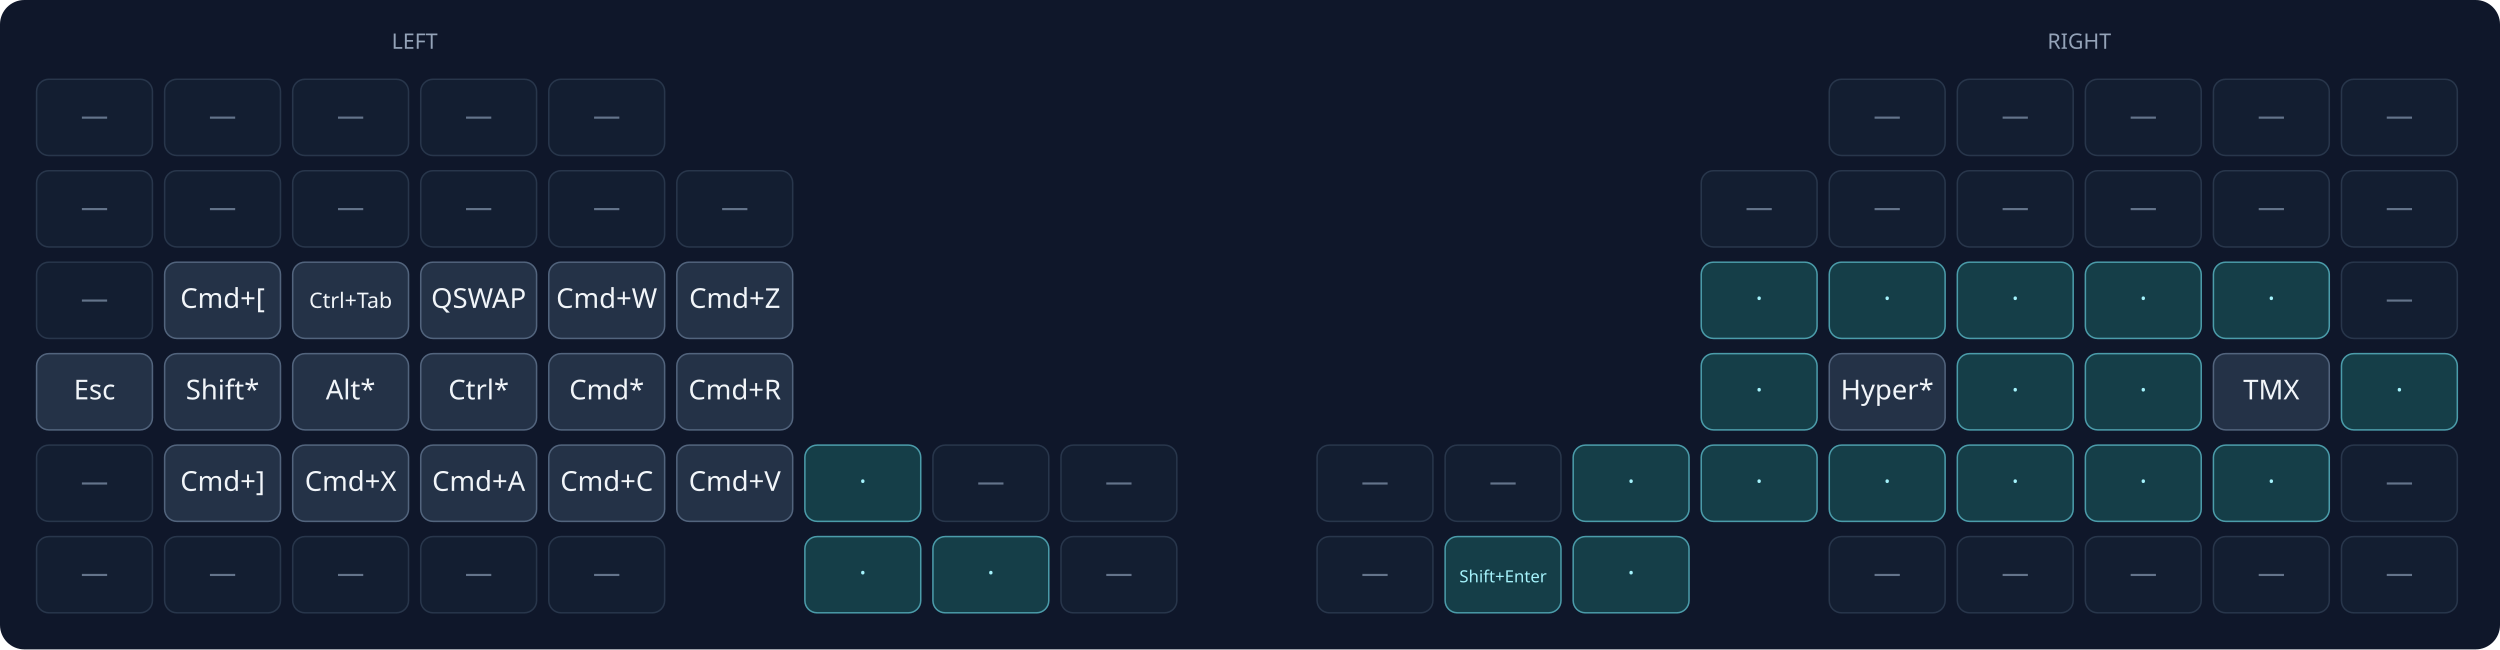
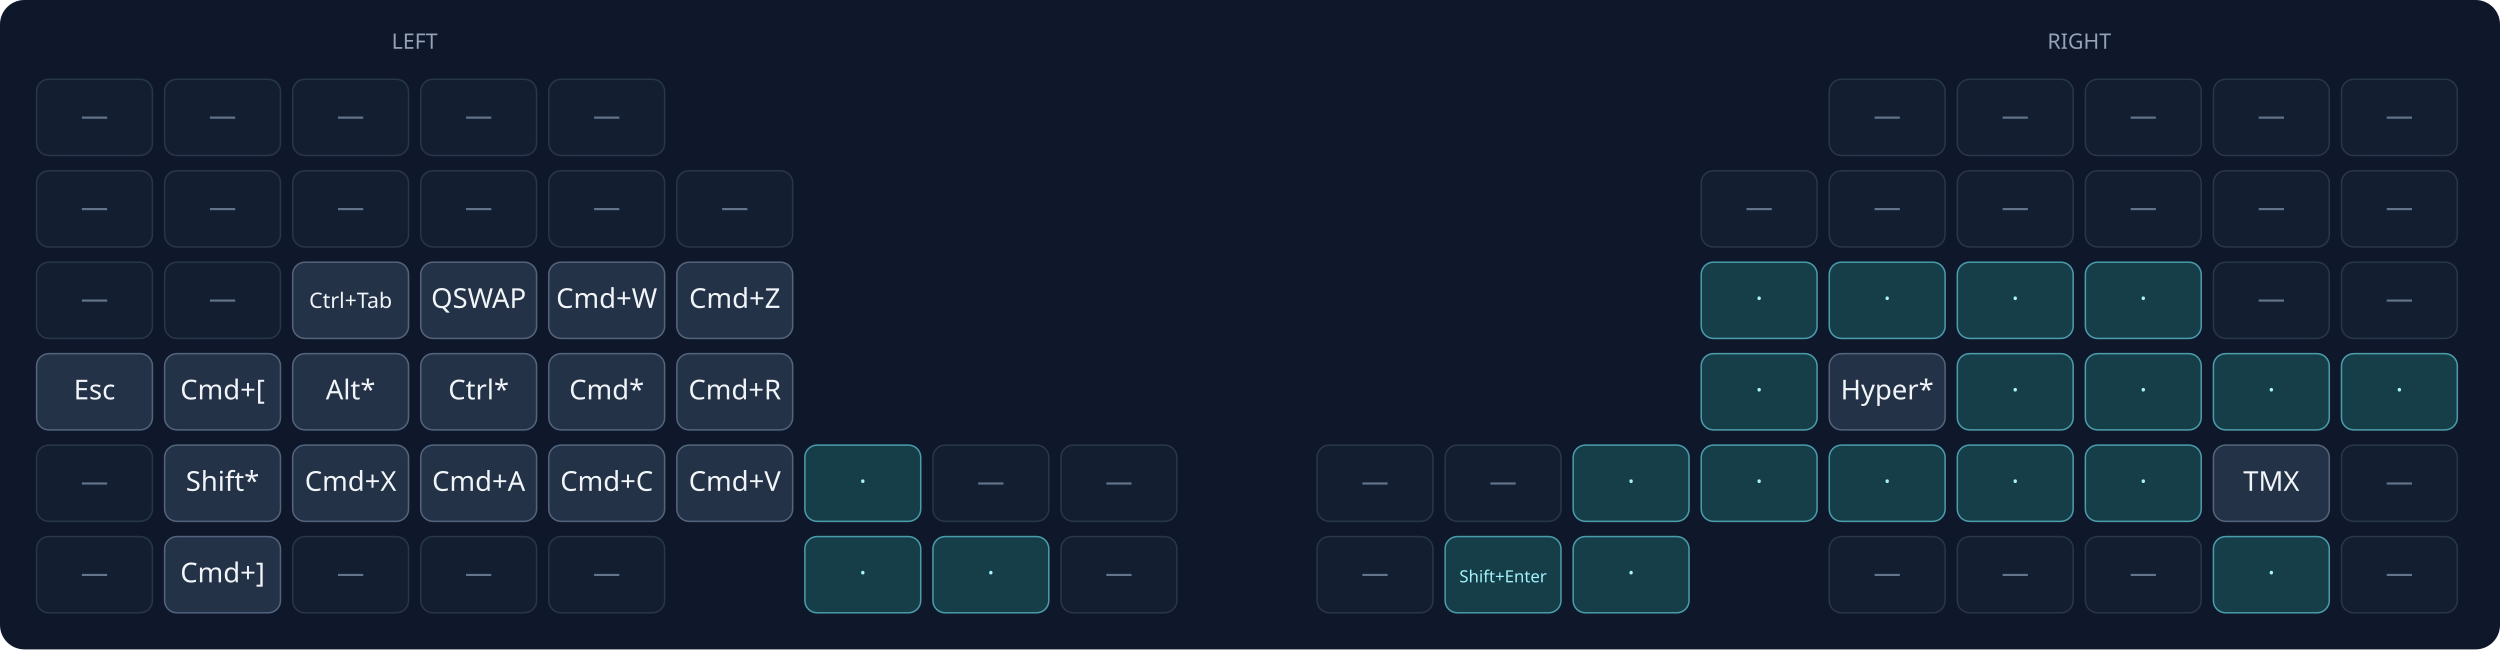
<svg xmlns="http://www.w3.org/2000/svg" width="1640" height="426" viewBox="0 0 1640 426" role="img" aria-labelledby="title desc">
  <rect width="1640" height="426" rx="16" fill="#0f172a" />
  <g font-family="system-ui, sans-serif" text-anchor="middle">
    <text x="272" y="32" fill="#94a3b8" font-size="14">LEFT</text>
    <text x="1364" y="32" fill="#94a3b8" font-size="14">RIGHT</text>
    <g data-position="0" data-binding="&amp;none">
      <rect x="24" y="52" width="76" height="50" rx="8" fill="#131e31" stroke="#28364b" />
      <text x="62" y="82" fill="#64748b" font-size="18">—</text>
    </g>
    <g data-position="1" data-binding="&amp;none">
      <rect x="108" y="52" width="76" height="50" rx="8" fill="#131e31" stroke="#28364b" />
      <text x="146" y="82" fill="#64748b" font-size="18">—</text>
    </g>
    <g data-position="2" data-binding="&amp;none">
      <rect x="192" y="52" width="76" height="50" rx="8" fill="#131e31" stroke="#28364b" />
      <text x="230" y="82" fill="#64748b" font-size="18">—</text>
    </g>
    <g data-position="3" data-binding="&amp;none">
      <rect x="276" y="52" width="76" height="50" rx="8" fill="#131e31" stroke="#28364b" />
      <text x="314" y="82" fill="#64748b" font-size="18">—</text>
    </g>
    <g data-position="4" data-binding="&amp;none">
      <rect x="360" y="52" width="76" height="50" rx="8" fill="#131e31" stroke="#28364b" />
      <text x="398" y="82" fill="#64748b" font-size="18">—</text>
    </g>
    <g data-position="5" data-binding="&amp;none">
      <rect x="1200" y="52" width="76" height="50" rx="8" fill="#131e31" stroke="#28364b" />
      <text x="1238" y="82" fill="#64748b" font-size="18">—</text>
    </g>
    <g data-position="6" data-binding="&amp;none">
      <rect x="1284" y="52" width="76" height="50" rx="8" fill="#131e31" stroke="#28364b" />
      <text x="1322" y="82" fill="#64748b" font-size="18">—</text>
    </g>
    <g data-position="7" data-binding="&amp;none">
      <rect x="1368" y="52" width="76" height="50" rx="8" fill="#131e31" stroke="#28364b" />
      <text x="1406" y="82" fill="#64748b" font-size="18">—</text>
    </g>
    <g data-position="8" data-binding="&amp;none">
      <rect x="1452" y="52" width="76" height="50" rx="8" fill="#131e31" stroke="#28364b" />
      <text x="1490" y="82" fill="#64748b" font-size="18">—</text>
    </g>
    <g data-position="9" data-binding="&amp;none">
      <rect x="1536" y="52" width="76" height="50" rx="8" fill="#131e31" stroke="#28364b" />
      <text x="1574" y="82" fill="#64748b" font-size="18">—</text>
    </g>
    <g data-position="10" data-binding="&amp;none">
      <rect x="24" y="112" width="76" height="50" rx="8" fill="#131e31" stroke="#28364b" />
      <text x="62" y="142" fill="#64748b" font-size="18">—</text>
    </g>
    <g data-position="11" data-binding="&amp;none">
      <rect x="108" y="112" width="76" height="50" rx="8" fill="#131e31" stroke="#28364b" />
      <text x="146" y="142" fill="#64748b" font-size="18">—</text>
    </g>
    <g data-position="12" data-binding="&amp;none">
      <rect x="192" y="112" width="76" height="50" rx="8" fill="#131e31" stroke="#28364b" />
      <text x="230" y="142" fill="#64748b" font-size="18">—</text>
    </g>
    <g data-position="13" data-binding="&amp;none">
      <rect x="276" y="112" width="76" height="50" rx="8" fill="#131e31" stroke="#28364b" />
      <text x="314" y="142" fill="#64748b" font-size="18">—</text>
    </g>
    <g data-position="14" data-binding="&amp;none">
      <rect x="360" y="112" width="76" height="50" rx="8" fill="#131e31" stroke="#28364b" />
      <text x="398" y="142" fill="#64748b" font-size="18">—</text>
    </g>
    <g data-position="15" data-binding="&amp;none">
      <rect x="444" y="112" width="76" height="50" rx="8" fill="#131e31" stroke="#28364b" />
      <text x="482" y="142" fill="#64748b" font-size="18">—</text>
    </g>
    <g data-position="16" data-binding="&amp;none">
      <rect x="1116" y="112" width="76" height="50" rx="8" fill="#131e31" stroke="#28364b" />
      <text x="1154" y="142" fill="#64748b" font-size="18">—</text>
    </g>
    <g data-position="17" data-binding="&amp;none">
      <rect x="1200" y="112" width="76" height="50" rx="8" fill="#131e31" stroke="#28364b" />
      <text x="1238" y="142" fill="#64748b" font-size="18">—</text>
    </g>
    <g data-position="18" data-binding="&amp;none">
      <rect x="1284" y="112" width="76" height="50" rx="8" fill="#131e31" stroke="#28364b" />
      <text x="1322" y="142" fill="#64748b" font-size="18">—</text>
    </g>
    <g data-position="19" data-binding="&amp;none">
      <rect x="1368" y="112" width="76" height="50" rx="8" fill="#131e31" stroke="#28364b" />
      <text x="1406" y="142" fill="#64748b" font-size="18">—</text>
    </g>
    <g data-position="20" data-binding="&amp;none">
      <rect x="1452" y="112" width="76" height="50" rx="8" fill="#131e31" stroke="#28364b" />
      <text x="1490" y="142" fill="#64748b" font-size="18">—</text>
    </g>
    <g data-position="21" data-binding="&amp;none">
      <rect x="1536" y="112" width="76" height="50" rx="8" fill="#131e31" stroke="#28364b" />
      <text x="1574" y="142" fill="#64748b" font-size="18">—</text>
    </g>
    <g data-position="22" data-binding="&amp;none">
      <rect x="24" y="172" width="76" height="50" rx="8" fill="#131e31" stroke="#28364b" />
      <text x="62" y="202" fill="#64748b" font-size="18">—</text>
    </g>
-     <g data-position="23" data-binding="&amp;kp LG(LBKT)">
-       <rect x="108" y="172" width="76" height="50" rx="8" fill="#243247" stroke="#52647d" />
-       <text x="146" y="202" fill="#f1f5f9" font-size="18">Cmd+[</text>
+     <g data-position="23" data-binding="&amp;none">
+       <rect x="108" y="172" width="76" height="50" rx="8" fill="#131e31" stroke="#28364b" />
+       <text x="146" y="202" fill="#64748b" font-size="18">—</text>
    </g>
    <g data-position="24" data-binding="&amp;kp LC(TAB)">
      <rect x="192" y="172" width="76" height="50" rx="8" fill="#243247" stroke="#52647d" />
      <text x="230" y="202" fill="#f1f5f9" font-size="14">Ctrl+Tab</text>
    </g>
    <g data-position="25" data-binding="&amp;quick_swap">
      <rect x="276" y="172" width="76" height="50" rx="8" fill="#243247" stroke="#52647d" />
      <text x="314" y="202" fill="#f1f5f9" font-size="18">QSWAP</text>
    </g>
    <g data-position="26" data-binding="&amp;kp LG(W)">
      <rect x="360" y="172" width="76" height="50" rx="8" fill="#243247" stroke="#52647d" />
      <text x="398" y="202" fill="#f1f5f9" font-size="18">Cmd+W</text>
    </g>
    <g data-position="27" data-binding="&amp;kp LG(Z)">
      <rect x="444" y="172" width="76" height="50" rx="8" fill="#243247" stroke="#52647d" />
      <text x="482" y="202" fill="#f1f5f9" font-size="18">Cmd+Z</text>
    </g>
    <g data-position="28" data-binding="&amp;trans">
      <rect x="1116" y="172" width="76" height="50" rx="8" fill="#153e48" stroke="#4b9caa" />
      <text x="1154" y="202" fill="#a5f3fc" font-size="18">·</text>
    </g>
    <g data-position="29" data-binding="&amp;trans">
      <rect x="1200" y="172" width="76" height="50" rx="8" fill="#153e48" stroke="#4b9caa" />
      <text x="1238" y="202" fill="#a5f3fc" font-size="18">·</text>
    </g>
    <g data-position="30" data-binding="&amp;trans">
      <rect x="1284" y="172" width="76" height="50" rx="8" fill="#153e48" stroke="#4b9caa" />
      <text x="1322" y="202" fill="#a5f3fc" font-size="18">·</text>
    </g>
    <g data-position="31" data-binding="&amp;trans">
      <rect x="1368" y="172" width="76" height="50" rx="8" fill="#153e48" stroke="#4b9caa" />
      <text x="1406" y="202" fill="#a5f3fc" font-size="18">·</text>
    </g>
-     <g data-position="32" data-binding="&amp;trans">
-       <rect x="1452" y="172" width="76" height="50" rx="8" fill="#153e48" stroke="#4b9caa" />
-       <text x="1490" y="202" fill="#a5f3fc" font-size="18">·</text>
+     <g data-position="32" data-binding="&amp;none">
+       <rect x="1452" y="172" width="76" height="50" rx="8" fill="#131e31" stroke="#28364b" />
+       <text x="1490" y="202" fill="#64748b" font-size="18">—</text>
    </g>
    <g data-position="33" data-binding="&amp;none">
      <rect x="1536" y="172" width="76" height="50" rx="8" fill="#131e31" stroke="#28364b" />
      <text x="1574" y="202" fill="#64748b" font-size="18">—</text>
    </g>
    <g data-position="34" data-binding="&amp;kp ESC">
      <rect x="24" y="232" width="76" height="50" rx="8" fill="#243247" stroke="#52647d" />
      <text x="62" y="262" fill="#f1f5f9" font-size="18">Esc</text>
    </g>
-     <g data-position="35" data-binding="&amp;hm LSHFT LSHFT">
+     <g data-position="35" data-binding="&amp;kp LG(LBKT)">
      <rect x="108" y="232" width="76" height="50" rx="8" fill="#243247" stroke="#52647d" />
-       <text x="146" y="262" fill="#f1f5f9" font-size="18">Shift*</text>
+       <text x="146" y="262" fill="#f1f5f9" font-size="18">Cmd+[</text>
    </g>
    <g data-position="36" data-binding="&amp;hm LALT LALT">
      <rect x="192" y="232" width="76" height="50" rx="8" fill="#243247" stroke="#52647d" />
      <text x="230" y="262" fill="#f1f5f9" font-size="18">Alt*</text>
    </g>
    <g data-position="37" data-binding="&amp;hm LCTRL LCTRL">
      <rect x="276" y="232" width="76" height="50" rx="8" fill="#243247" stroke="#52647d" />
      <text x="314" y="262" fill="#f1f5f9" font-size="18">Ctrl*</text>
    </g>
    <g data-position="38" data-binding="&amp;hm LGUI LGUI">
      <rect x="360" y="232" width="76" height="50" rx="8" fill="#243247" stroke="#52647d" />
      <text x="398" y="262" fill="#f1f5f9" font-size="18">Cmd*</text>
    </g>
    <g data-position="39" data-binding="&amp;kp LG(R)">
      <rect x="444" y="232" width="76" height="50" rx="8" fill="#243247" stroke="#52647d" />
      <text x="482" y="262" fill="#f1f5f9" font-size="18">Cmd+R</text>
    </g>
    <g data-position="40" data-binding="&amp;trans">
      <rect x="1116" y="232" width="76" height="50" rx="8" fill="#153e48" stroke="#4b9caa" />
      <text x="1154" y="262" fill="#a5f3fc" font-size="18">·</text>
    </g>
    <g data-position="41" data-binding="&amp;hm HYPER_MOD HYPER_MOD">
      <rect x="1200" y="232" width="76" height="50" rx="8" fill="#243247" stroke="#52647d" />
      <text x="1238" y="262" fill="#f1f5f9" font-size="18">Hyper*</text>
    </g>
    <g data-position="42" data-binding="&amp;trans">
      <rect x="1284" y="232" width="76" height="50" rx="8" fill="#153e48" stroke="#4b9caa" />
      <text x="1322" y="262" fill="#a5f3fc" font-size="18">·</text>
    </g>
    <g data-position="43" data-binding="&amp;trans">
      <rect x="1368" y="232" width="76" height="50" rx="8" fill="#153e48" stroke="#4b9caa" />
      <text x="1406" y="262" fill="#a5f3fc" font-size="18">·</text>
    </g>
-     <g data-position="44" data-binding="&amp;tmx">
-       <rect x="1452" y="232" width="76" height="50" rx="8" fill="#243247" stroke="#52647d" />
-       <text x="1490" y="262" fill="#f1f5f9" font-size="18">TMX</text>
+     <g data-position="44" data-binding="&amp;trans">
+       <rect x="1452" y="232" width="76" height="50" rx="8" fill="#153e48" stroke="#4b9caa" />
+       <text x="1490" y="262" fill="#a5f3fc" font-size="18">·</text>
    </g>
    <g data-position="45" data-binding="&amp;trans">
      <rect x="1536" y="232" width="76" height="50" rx="8" fill="#153e48" stroke="#4b9caa" />
      <text x="1574" y="262" fill="#a5f3fc" font-size="18">·</text>
    </g>
    <g data-position="46" data-binding="&amp;none">
      <rect x="24" y="292" width="76" height="50" rx="8" fill="#131e31" stroke="#28364b" />
      <text x="62" y="322" fill="#64748b" font-size="18">—</text>
    </g>
-     <g data-position="47" data-binding="&amp;kp LG(RBKT)">
+     <g data-position="47" data-binding="&amp;hm LSHFT LSHFT">
      <rect x="108" y="292" width="76" height="50" rx="8" fill="#243247" stroke="#52647d" />
-       <text x="146" y="322" fill="#f1f5f9" font-size="18">Cmd+]</text>
+       <text x="146" y="322" fill="#f1f5f9" font-size="18">Shift*</text>
    </g>
    <g data-position="48" data-binding="&amp;kp LG(X)">
      <rect x="192" y="292" width="76" height="50" rx="8" fill="#243247" stroke="#52647d" />
      <text x="230" y="322" fill="#f1f5f9" font-size="18">Cmd+X</text>
    </g>
    <g data-position="49" data-binding="&amp;kp LG(A)">
      <rect x="276" y="292" width="76" height="50" rx="8" fill="#243247" stroke="#52647d" />
      <text x="314" y="322" fill="#f1f5f9" font-size="18">Cmd+A</text>
    </g>
    <g data-position="50" data-binding="&amp;kp LG(C)">
      <rect x="360" y="292" width="76" height="50" rx="8" fill="#243247" stroke="#52647d" />
      <text x="398" y="322" fill="#f1f5f9" font-size="18">Cmd+C</text>
    </g>
    <g data-position="51" data-binding="&amp;kp LG(V)">
      <rect x="444" y="292" width="76" height="50" rx="8" fill="#243247" stroke="#52647d" />
      <text x="482" y="322" fill="#f1f5f9" font-size="18">Cmd+V</text>
    </g>
    <g data-position="52" data-binding="&amp;trans">
      <rect x="528" y="292" width="76" height="50" rx="8" fill="#153e48" stroke="#4b9caa" />
      <text x="566" y="322" fill="#a5f3fc" font-size="18">·</text>
    </g>
    <g data-position="53" data-binding="&amp;none">
      <rect x="612" y="292" width="76" height="50" rx="8" fill="#131e31" stroke="#28364b" />
      <text x="650" y="322" fill="#64748b" font-size="18">—</text>
    </g>
    <g data-position="54" data-binding="&amp;none">
      <rect x="696" y="292" width="76" height="50" rx="8" fill="#131e31" stroke="#28364b" />
      <text x="734" y="322" fill="#64748b" font-size="18">—</text>
    </g>
    <g data-position="55" data-binding="&amp;none">
      <rect x="864" y="292" width="76" height="50" rx="8" fill="#131e31" stroke="#28364b" />
      <text x="902" y="322" fill="#64748b" font-size="18">—</text>
    </g>
    <g data-position="56" data-binding="&amp;none">
      <rect x="948" y="292" width="76" height="50" rx="8" fill="#131e31" stroke="#28364b" />
      <text x="986" y="322" fill="#64748b" font-size="18">—</text>
    </g>
    <g data-position="57" data-binding="&amp;trans">
      <rect x="1032" y="292" width="76" height="50" rx="8" fill="#153e48" stroke="#4b9caa" />
      <text x="1070" y="322" fill="#a5f3fc" font-size="18">·</text>
    </g>
    <g data-position="58" data-binding="&amp;trans">
      <rect x="1116" y="292" width="76" height="50" rx="8" fill="#153e48" stroke="#4b9caa" />
      <text x="1154" y="322" fill="#a5f3fc" font-size="18">·</text>
    </g>
    <g data-position="59" data-binding="&amp;trans">
      <rect x="1200" y="292" width="76" height="50" rx="8" fill="#153e48" stroke="#4b9caa" />
      <text x="1238" y="322" fill="#a5f3fc" font-size="18">·</text>
    </g>
    <g data-position="60" data-binding="&amp;trans">
      <rect x="1284" y="292" width="76" height="50" rx="8" fill="#153e48" stroke="#4b9caa" />
      <text x="1322" y="322" fill="#a5f3fc" font-size="18">·</text>
    </g>
    <g data-position="61" data-binding="&amp;trans">
      <rect x="1368" y="292" width="76" height="50" rx="8" fill="#153e48" stroke="#4b9caa" />
      <text x="1406" y="322" fill="#a5f3fc" font-size="18">·</text>
    </g>
-     <g data-position="62" data-binding="&amp;trans">
-       <rect x="1452" y="292" width="76" height="50" rx="8" fill="#153e48" stroke="#4b9caa" />
-       <text x="1490" y="322" fill="#a5f3fc" font-size="18">·</text>
+     <g data-position="62" data-binding="&amp;tmx">
+       <rect x="1452" y="292" width="76" height="50" rx="8" fill="#243247" stroke="#52647d" />
+       <text x="1490" y="322" fill="#f1f5f9" font-size="18">TMX</text>
    </g>
    <g data-position="63" data-binding="&amp;none">
      <rect x="1536" y="292" width="76" height="50" rx="8" fill="#131e31" stroke="#28364b" />
      <text x="1574" y="322" fill="#64748b" font-size="18">—</text>
    </g>
    <g data-position="64" data-binding="&amp;none">
      <rect x="24" y="352" width="76" height="50" rx="8" fill="#131e31" stroke="#28364b" />
      <text x="62" y="382" fill="#64748b" font-size="18">—</text>
    </g>
-     <g data-position="65" data-binding="&amp;none">
-       <rect x="108" y="352" width="76" height="50" rx="8" fill="#131e31" stroke="#28364b" />
-       <text x="146" y="382" fill="#64748b" font-size="18">—</text>
+     <g data-position="65" data-binding="&amp;kp LG(RBKT)">
+       <rect x="108" y="352" width="76" height="50" rx="8" fill="#243247" stroke="#52647d" />
+       <text x="146" y="382" fill="#f1f5f9" font-size="18">Cmd+]</text>
    </g>
    <g data-position="66" data-binding="&amp;none">
      <rect x="192" y="352" width="76" height="50" rx="8" fill="#131e31" stroke="#28364b" />
      <text x="230" y="382" fill="#64748b" font-size="18">—</text>
    </g>
    <g data-position="67" data-binding="&amp;none">
      <rect x="276" y="352" width="76" height="50" rx="8" fill="#131e31" stroke="#28364b" />
      <text x="314" y="382" fill="#64748b" font-size="18">—</text>
    </g>
    <g data-position="68" data-binding="&amp;none">
      <rect x="360" y="352" width="76" height="50" rx="8" fill="#131e31" stroke="#28364b" />
      <text x="398" y="382" fill="#64748b" font-size="18">—</text>
    </g>
    <g data-position="69" data-binding="&amp;trans">
      <rect x="528" y="352" width="76" height="50" rx="8" fill="#153e48" stroke="#4b9caa" />
      <text x="566" y="382" fill="#a5f3fc" font-size="18">·</text>
    </g>
    <g data-position="70" data-binding="&amp;trans">
      <rect x="612" y="352" width="76" height="50" rx="8" fill="#153e48" stroke="#4b9caa" />
      <text x="650" y="382" fill="#a5f3fc" font-size="18">·</text>
    </g>
    <g data-position="71" data-binding="&amp;none">
      <rect x="696" y="352" width="76" height="50" rx="8" fill="#131e31" stroke="#28364b" />
      <text x="734" y="382" fill="#64748b" font-size="18">—</text>
    </g>
    <g data-position="72" data-binding="&amp;none">
      <rect x="864" y="352" width="76" height="50" rx="8" fill="#131e31" stroke="#28364b" />
      <text x="902" y="382" fill="#64748b" font-size="18">—</text>
    </g>
    <g data-position="73" data-binding="&amp;kp LS(RET)">
      <rect x="948" y="352" width="76" height="50" rx="8" fill="#153e48" stroke="#4b9caa" />
      <text x="986" y="382" fill="#a5f3fc" font-size="11">Shift+Enter</text>
    </g>
    <g data-position="74" data-binding="&amp;trans">
      <rect x="1032" y="352" width="76" height="50" rx="8" fill="#153e48" stroke="#4b9caa" />
      <text x="1070" y="382" fill="#a5f3fc" font-size="18">·</text>
    </g>
    <g data-position="75" data-binding="&amp;none">
      <rect x="1200" y="352" width="76" height="50" rx="8" fill="#131e31" stroke="#28364b" />
      <text x="1238" y="382" fill="#64748b" font-size="18">—</text>
    </g>
    <g data-position="76" data-binding="&amp;none">
      <rect x="1284" y="352" width="76" height="50" rx="8" fill="#131e31" stroke="#28364b" />
      <text x="1322" y="382" fill="#64748b" font-size="18">—</text>
    </g>
    <g data-position="77" data-binding="&amp;none">
      <rect x="1368" y="352" width="76" height="50" rx="8" fill="#131e31" stroke="#28364b" />
      <text x="1406" y="382" fill="#64748b" font-size="18">—</text>
    </g>
-     <g data-position="78" data-binding="&amp;none">
-       <rect x="1452" y="352" width="76" height="50" rx="8" fill="#131e31" stroke="#28364b" />
-       <text x="1490" y="382" fill="#64748b" font-size="18">—</text>
+     <g data-position="78" data-binding="&amp;trans">
+       <rect x="1452" y="352" width="76" height="50" rx="8" fill="#153e48" stroke="#4b9caa" />
+       <text x="1490" y="382" fill="#a5f3fc" font-size="18">·</text>
    </g>
    <g data-position="79" data-binding="&amp;none">
      <rect x="1536" y="352" width="76" height="50" rx="8" fill="#131e31" stroke="#28364b" />
      <text x="1574" y="382" fill="#64748b" font-size="18">—</text>
    </g>
  </g>
</svg>
